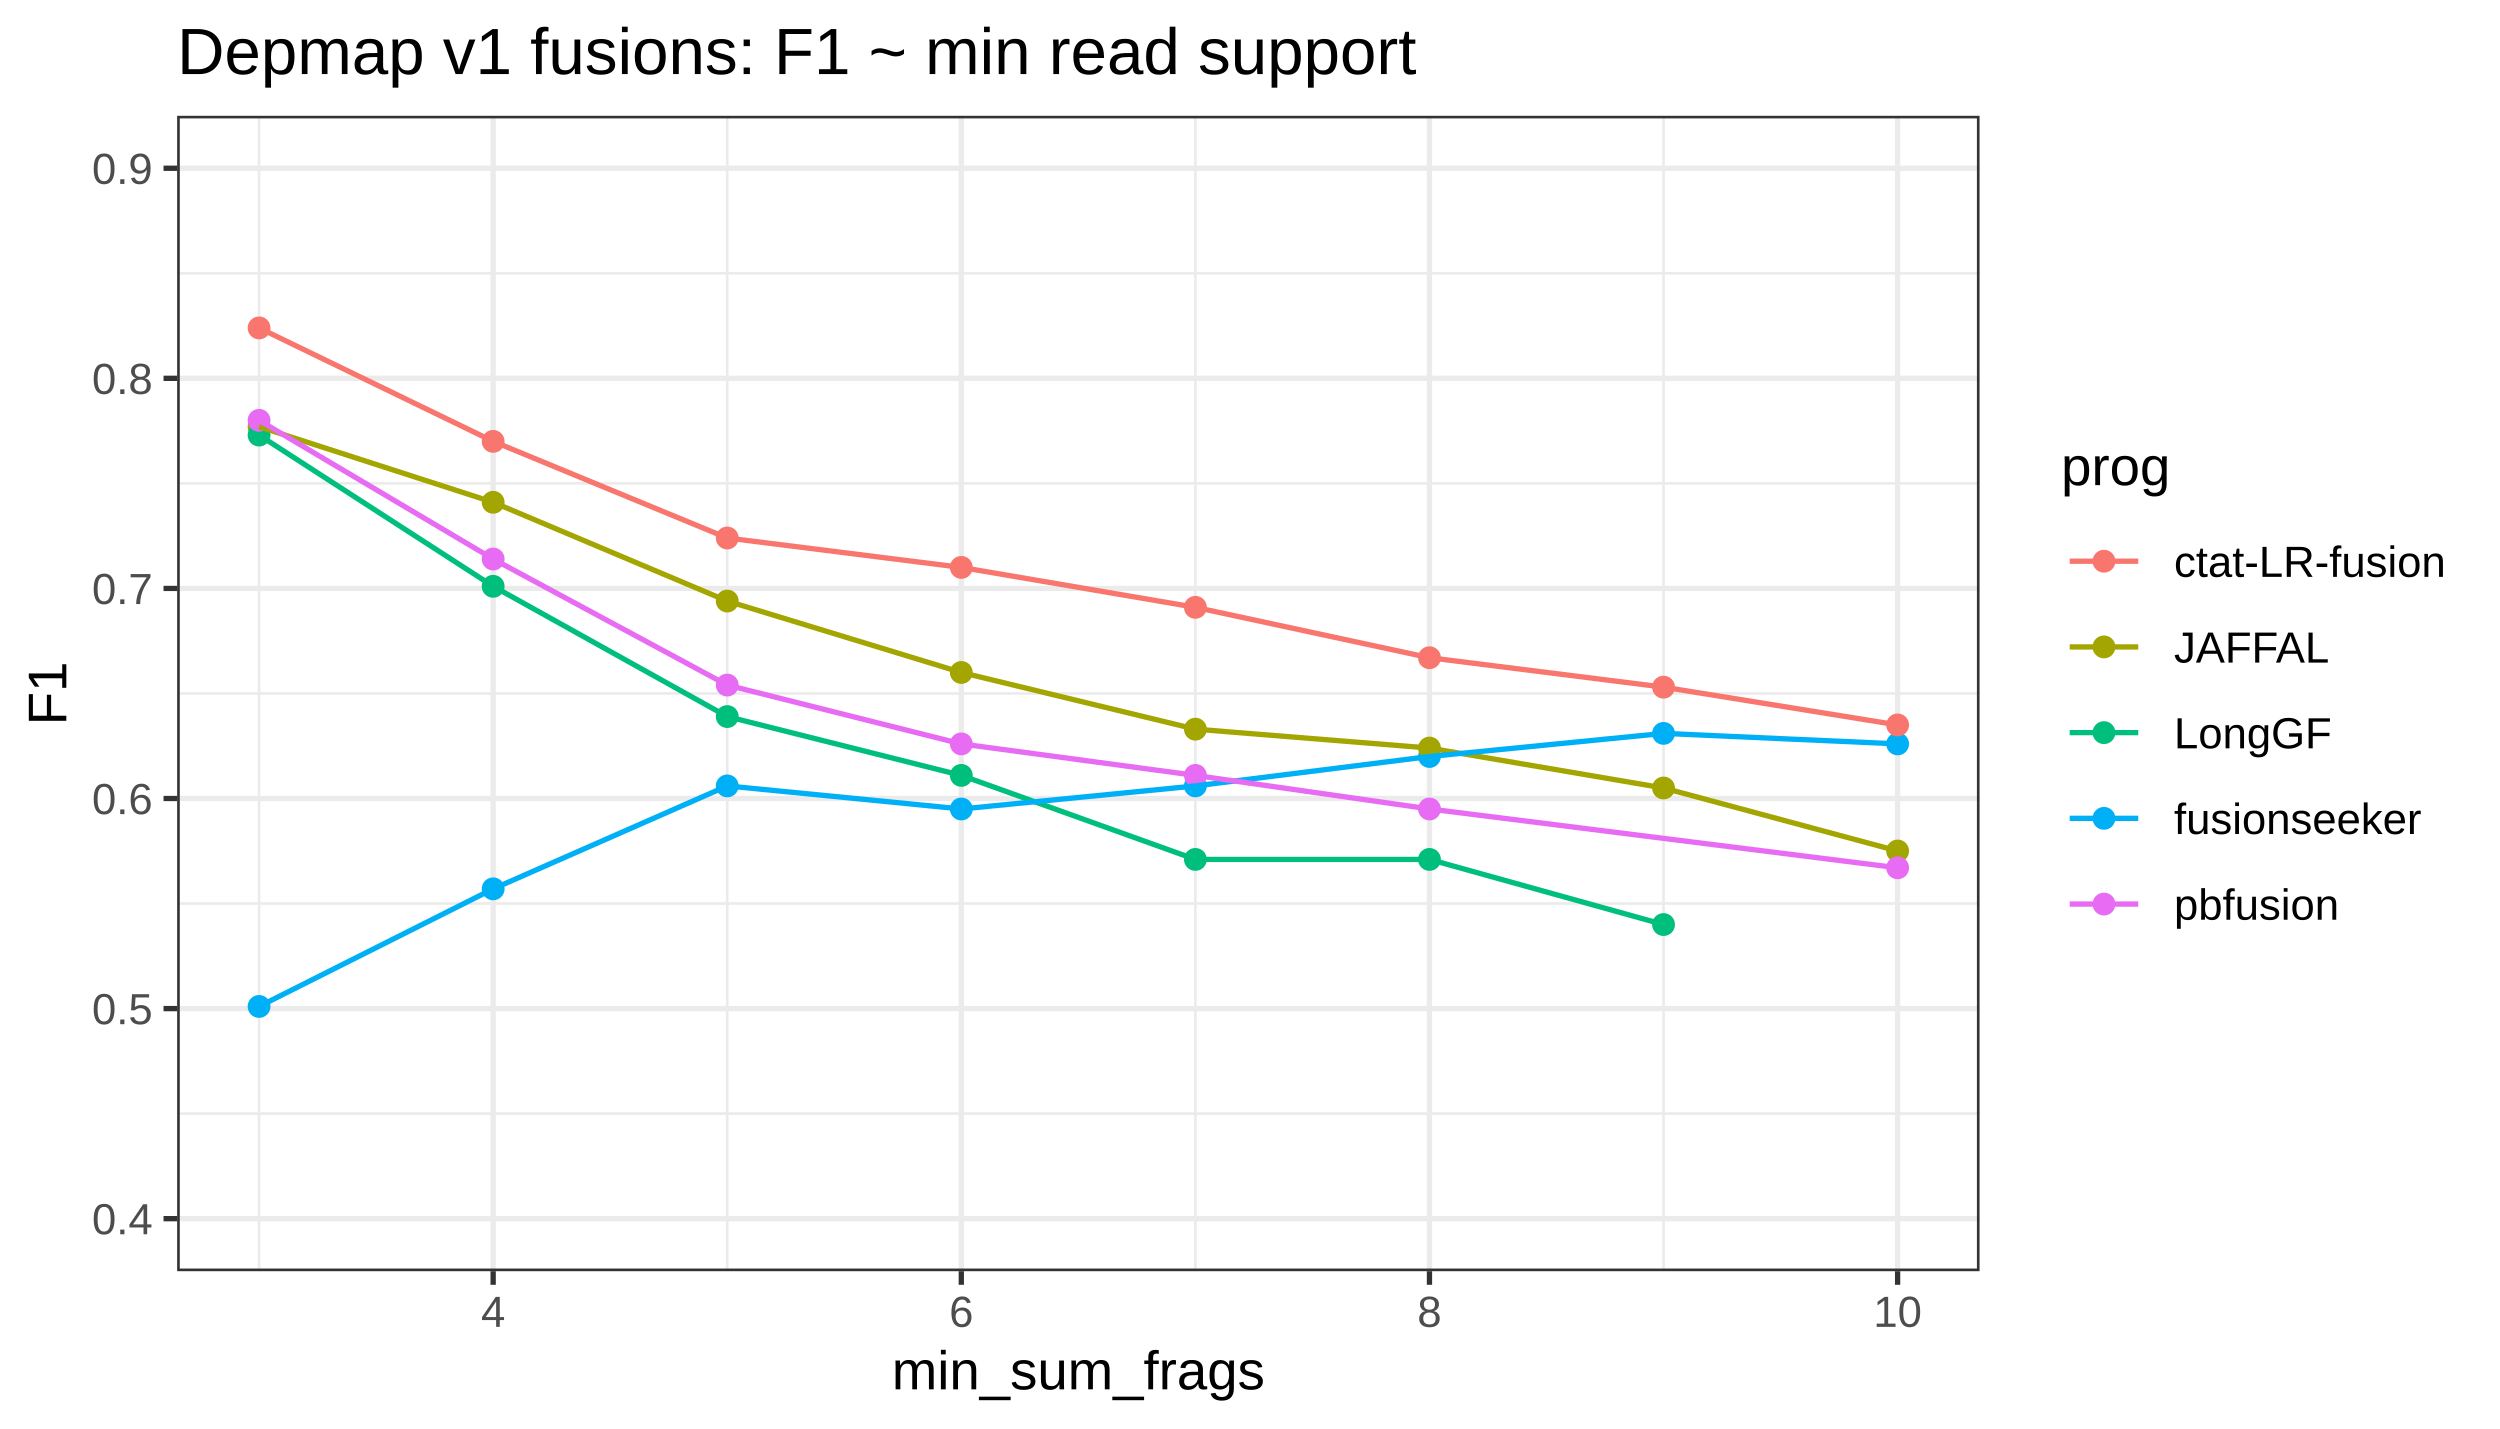
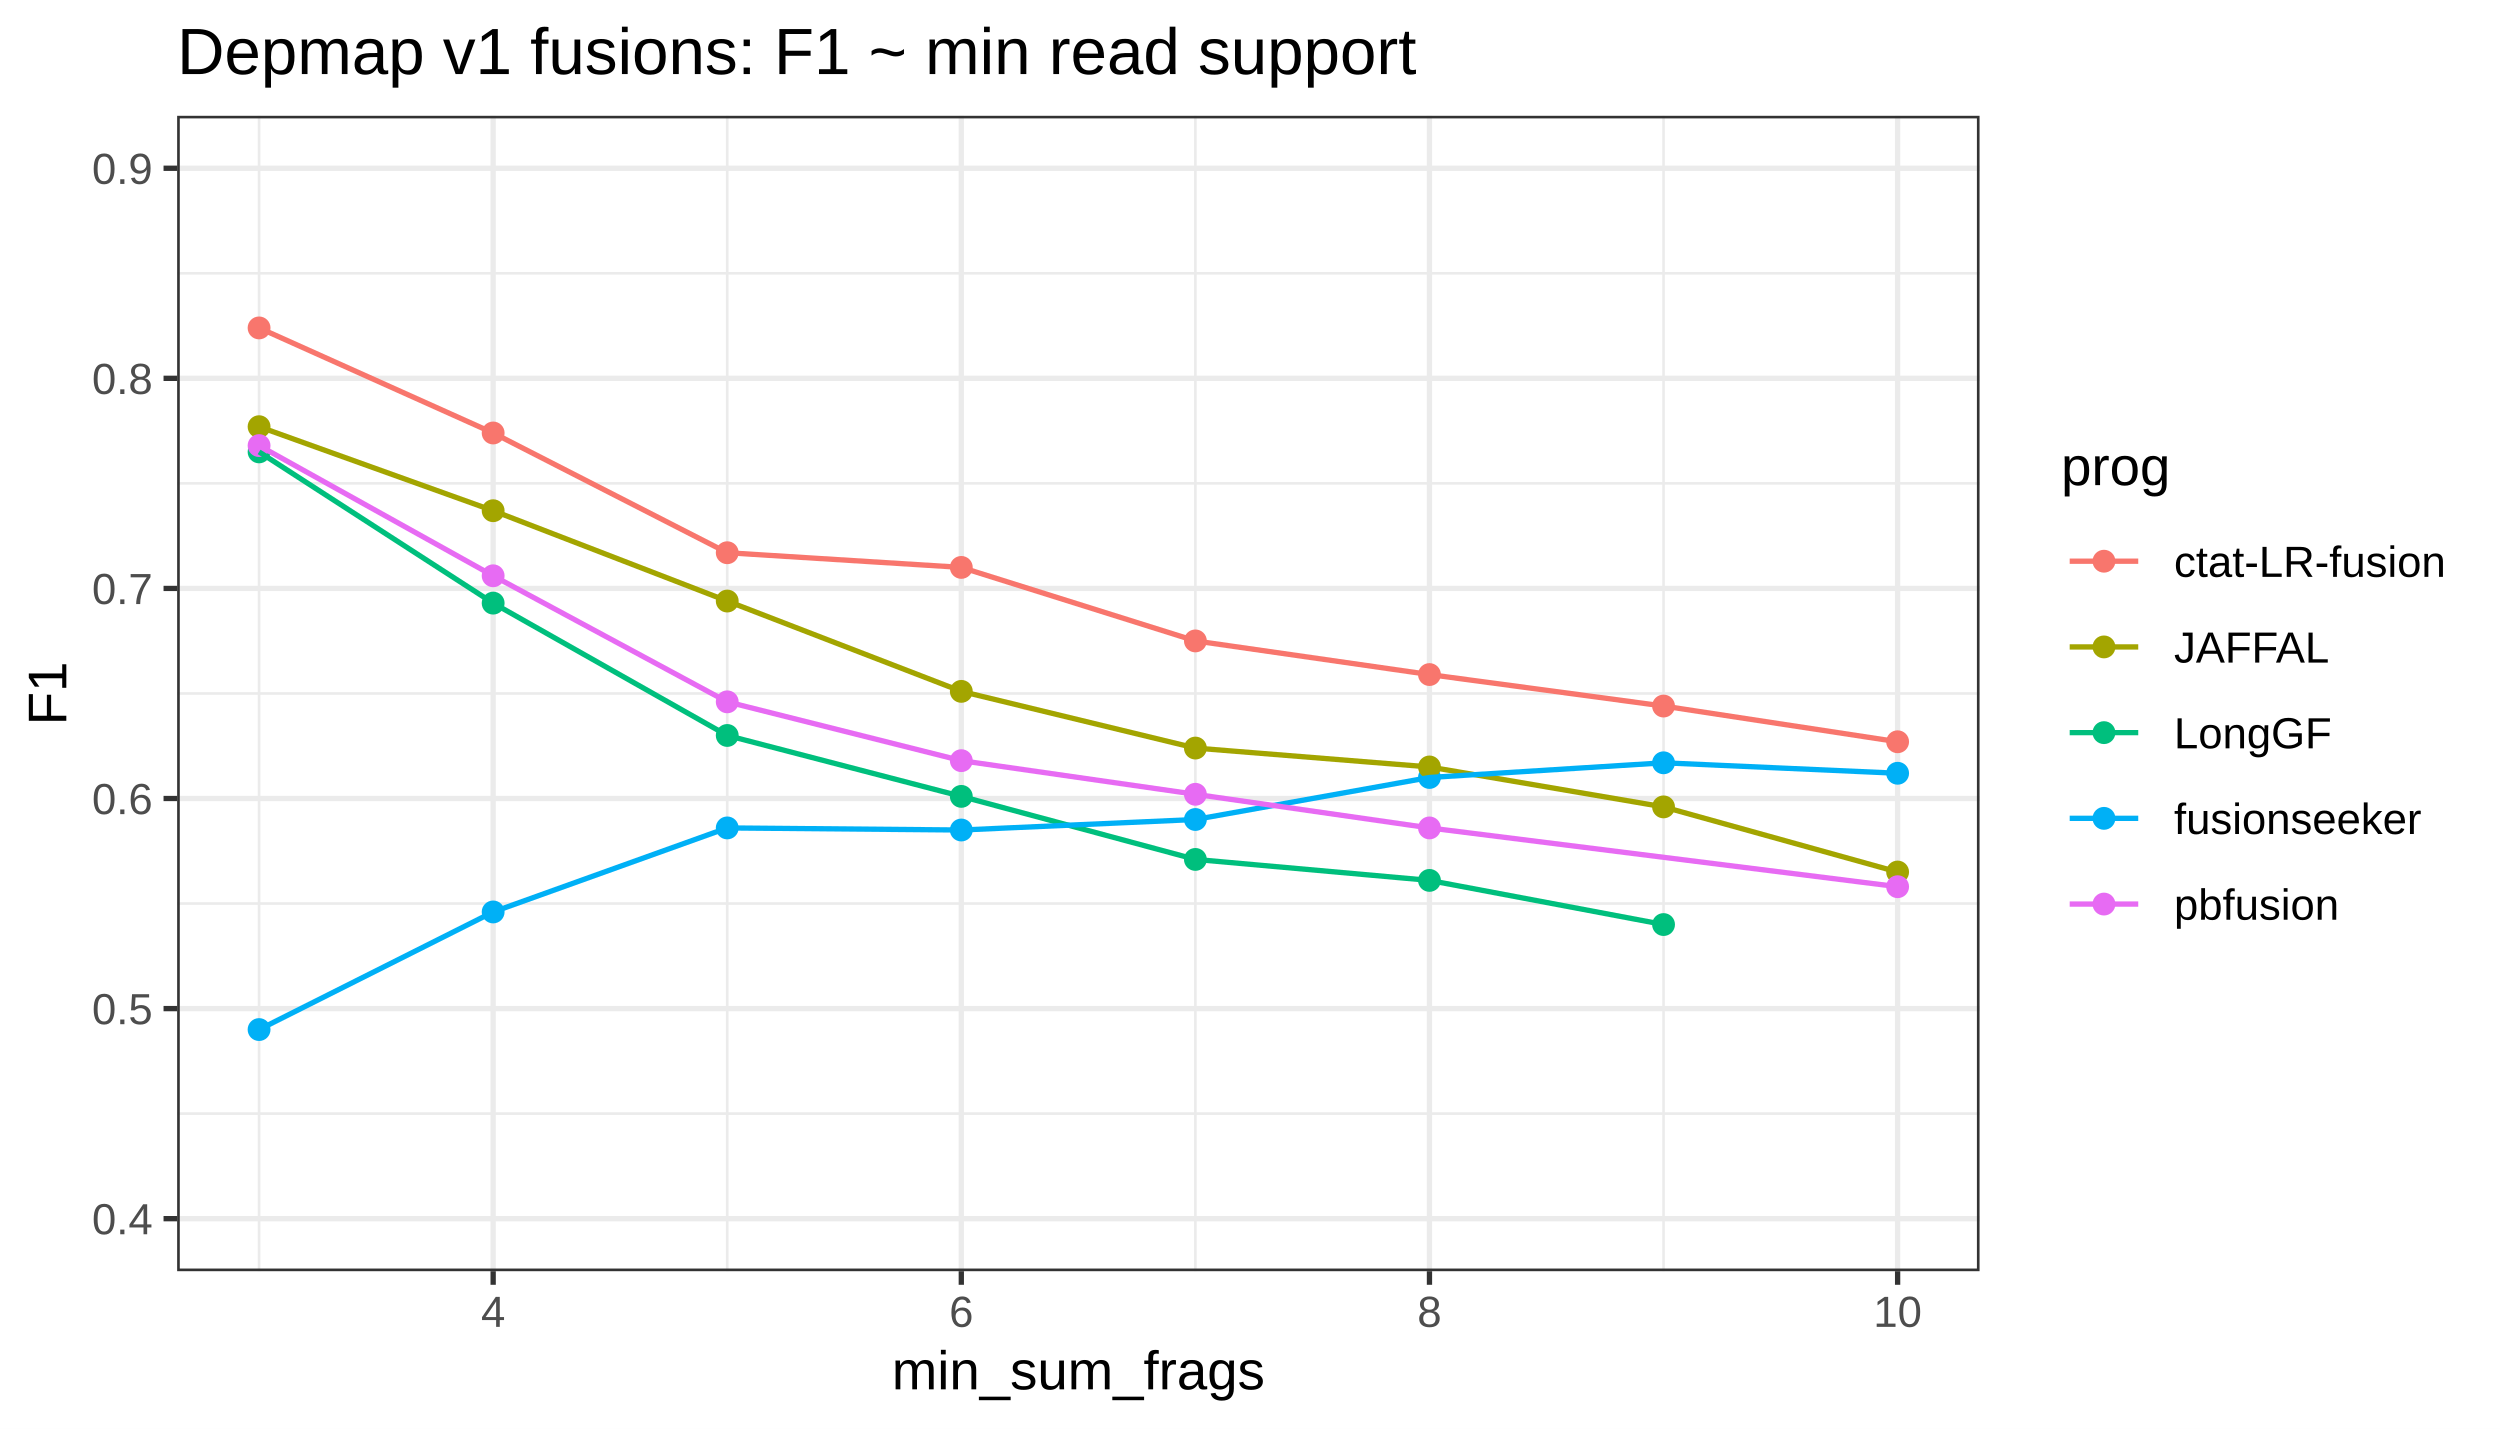
<svg xmlns="http://www.w3.org/2000/svg" class="svglite" width="504.00pt" height="288.00pt" viewBox="0 0 504.00 288.00">
  <defs>
    <style type="text/css">
    .svglite line, .svglite polyline, .svglite polygon, .svglite path, .svglite rect, .svglite circle {
      fill: none;
      stroke: #000000;
      stroke-linecap: round;
      stroke-linejoin: round;
      stroke-miterlimit: 10.00;
    }
    .svglite text {
      white-space: pre;
    }
  </style>
  </defs>
  <rect width="100%" height="100%" style="stroke: none; fill: #FFFFFF;" />
  <defs>
    <clipPath id="cpMC4wMHw1MDQuMDB8MC4wMHwyODguMDA=">
      <rect x="0.00" y="0.00" width="504.00" height="288.00" />
    </clipPath>
  </defs>
  <g clip-path="url(#cpMC4wMHw1MDQuMDB8MC4wMHwyODguMDA=)">
    <rect x="0.00" y="0.00" width="504.00" height="288.00" style="stroke-width: 1.07; stroke: #FFFFFF; fill: #FFFFFF;" />
  </g>
  <defs>
    <clipPath id="cpMzUuNzF8Mzk5LjA4fDIzLjM0fDI1Ni4yNw==">
      <rect x="35.71" y="23.34" width="363.37" height="232.93" />
    </clipPath>
  </defs>
  <g clip-path="url(#cpMzUuNzF8Mzk5LjA4fDIzLjM0fDI1Ni4yNw==)">
    <rect x="35.71" y="23.34" width="363.37" height="232.93" style="stroke-width: 1.07; stroke: none; fill: #FFFFFF;" />
    <polyline points="35.71,224.50 399.08,224.50 " style="stroke-width: 0.53; stroke: #EBEBEB; stroke-linecap: butt;" />
    <polyline points="35.71,182.15 399.08,182.15 " style="stroke-width: 0.53; stroke: #EBEBEB; stroke-linecap: butt;" />
    <polyline points="35.71,139.80 399.08,139.80 " style="stroke-width: 0.53; stroke: #EBEBEB; stroke-linecap: butt;" />
    <polyline points="35.71,97.45 399.08,97.45 " style="stroke-width: 0.53; stroke: #EBEBEB; stroke-linecap: butt;" />
    <polyline points="35.71,55.10 399.08,55.10 " style="stroke-width: 0.53; stroke: #EBEBEB; stroke-linecap: butt;" />
    <polyline points="52.23,256.27 52.23,23.34 " style="stroke-width: 0.53; stroke: #EBEBEB; stroke-linecap: butt;" />
    <polyline points="146.61,256.27 146.61,23.34 " style="stroke-width: 0.53; stroke: #EBEBEB; stroke-linecap: butt;" />
    <polyline points="240.99,256.27 240.99,23.34 " style="stroke-width: 0.53; stroke: #EBEBEB; stroke-linecap: butt;" />
    <polyline points="335.37,256.27 335.37,23.34 " style="stroke-width: 0.53; stroke: #EBEBEB; stroke-linecap: butt;" />
    <polyline points="35.71,245.68 399.08,245.68 " style="stroke-width: 1.07; stroke: #EBEBEB; stroke-linecap: butt;" />
    <polyline points="35.71,203.33 399.08,203.33 " style="stroke-width: 1.07; stroke: #EBEBEB; stroke-linecap: butt;" />
    <polyline points="35.71,160.98 399.08,160.98 " style="stroke-width: 1.07; stroke: #EBEBEB; stroke-linecap: butt;" />
    <polyline points="35.71,118.63 399.08,118.63 " style="stroke-width: 1.07; stroke: #EBEBEB; stroke-linecap: butt;" />
    <polyline points="35.71,76.27 399.08,76.27 " style="stroke-width: 1.07; stroke: #EBEBEB; stroke-linecap: butt;" />
    <polyline points="35.71,33.92 399.08,33.92 " style="stroke-width: 1.07; stroke: #EBEBEB; stroke-linecap: butt;" />
    <polyline points="99.42,256.27 99.42,23.34 " style="stroke-width: 1.07; stroke: #EBEBEB; stroke-linecap: butt;" />
    <polyline points="193.80,256.27 193.80,23.34 " style="stroke-width: 1.07; stroke: #EBEBEB; stroke-linecap: butt;" />
    <polyline points="288.18,256.27 288.18,23.34 " style="stroke-width: 1.07; stroke: #EBEBEB; stroke-linecap: butt;" />
    <polyline points="382.56,256.27 382.56,23.34 " style="stroke-width: 1.07; stroke: #EBEBEB; stroke-linecap: butt;" />
-     <circle cx="52.23" cy="202.90" r="1.95" style="stroke-width: 0.71; stroke: #00B0F6; fill: #00B0F6;" />
-     <circle cx="99.42" cy="179.19" r="1.95" style="stroke-width: 0.71; stroke: #00B0F6; fill: #00B0F6;" />
-     <circle cx="146.61" cy="158.44" r="1.95" style="stroke-width: 0.71; stroke: #00B0F6; fill: #00B0F6;" />
-     <circle cx="193.80" cy="163.09" r="1.95" style="stroke-width: 0.71; stroke: #00B0F6; fill: #00B0F6;" />
-     <circle cx="240.99" cy="158.44" r="1.95" style="stroke-width: 0.71; stroke: #00B0F6; fill: #00B0F6;" />
-     <circle cx="288.18" cy="152.51" r="1.95" style="stroke-width: 0.71; stroke: #00B0F6; fill: #00B0F6;" />
-     <circle cx="335.37" cy="147.85" r="1.95" style="stroke-width: 0.71; stroke: #00B0F6; fill: #00B0F6;" />
-     <circle cx="382.56" cy="149.97" r="1.95" style="stroke-width: 0.71; stroke: #00B0F6; fill: #00B0F6;" />
+     <circle cx="52.23" cy="66.11" r="1.95" style="stroke-width: 0.71; stroke: #F8766D; fill: #F8766D;" />
+     <circle cx="99.42" cy="87.29" r="1.95" style="stroke-width: 0.71; stroke: #F8766D; fill: #F8766D;" />
+     <circle cx="146.61" cy="111.43" r="1.95" style="stroke-width: 0.71; stroke: #F8766D; fill: #F8766D;" />
+     <circle cx="193.80" cy="114.39" r="1.95" style="stroke-width: 0.71; stroke: #F8766D; fill: #F8766D;" />
+     <circle cx="240.99" cy="129.21" r="1.95" style="stroke-width: 0.71; stroke: #F8766D; fill: #F8766D;" />
+     <circle cx="288.18" cy="135.99" r="1.95" style="stroke-width: 0.71; stroke: #F8766D; fill: #F8766D;" />
+     <circle cx="335.37" cy="142.34" r="1.95" style="stroke-width: 0.71; stroke: #F8766D; fill: #F8766D;" />
+     <circle cx="382.56" cy="149.54" r="1.95" style="stroke-width: 0.71; stroke: #F8766D; fill: #F8766D;" />
+     <circle cx="52.23" cy="207.56" r="1.95" style="stroke-width: 0.71; stroke: #00B0F6; fill: #00B0F6;" />
+     <circle cx="99.42" cy="183.85" r="1.95" style="stroke-width: 0.71; stroke: #00B0F6; fill: #00B0F6;" />
+     <circle cx="146.61" cy="166.91" r="1.95" style="stroke-width: 0.71; stroke: #00B0F6; fill: #00B0F6;" />
+     <circle cx="193.80" cy="167.33" r="1.95" style="stroke-width: 0.71; stroke: #00B0F6; fill: #00B0F6;" />
+     <circle cx="240.99" cy="165.21" r="1.95" style="stroke-width: 0.71; stroke: #00B0F6; fill: #00B0F6;" />
+     <circle cx="288.18" cy="156.74" r="1.95" style="stroke-width: 0.71; stroke: #00B0F6; fill: #00B0F6;" />
+     <circle cx="335.37" cy="153.78" r="1.95" style="stroke-width: 0.71; stroke: #00B0F6; fill: #00B0F6;" />
+     <circle cx="382.56" cy="155.89" r="1.95" style="stroke-width: 0.71; stroke: #00B0F6; fill: #00B0F6;" />
+     <circle cx="52.23" cy="91.10" r="1.95" style="stroke-width: 0.71; stroke: #00BF7D; fill: #00BF7D;" />
+     <circle cx="99.42" cy="121.59" r="1.95" style="stroke-width: 0.71; stroke: #00BF7D; fill: #00BF7D;" />
+     <circle cx="146.61" cy="148.27" r="1.95" style="stroke-width: 0.71; stroke: #00BF7D; fill: #00BF7D;" />
+     <circle cx="193.80" cy="160.55" r="1.95" style="stroke-width: 0.71; stroke: #00BF7D; fill: #00BF7D;" />
+     <circle cx="240.99" cy="173.26" r="1.95" style="stroke-width: 0.71; stroke: #00BF7D; fill: #00BF7D;" />
+     <circle cx="288.18" cy="177.49" r="1.95" style="stroke-width: 0.71; stroke: #00BF7D; fill: #00BF7D;" />
+     <circle cx="335.37" cy="186.39" r="1.95" style="stroke-width: 0.71; stroke: #00BF7D; fill: #00BF7D;" />
    <circle cx="52.23" cy="86.02" r="1.95" style="stroke-width: 0.71; stroke: #A3A500; fill: #A3A500;" />
-     <circle cx="99.42" cy="101.26" r="1.95" style="stroke-width: 0.71; stroke: #A3A500; fill: #A3A500;" />
+     <circle cx="99.42" cy="102.96" r="1.95" style="stroke-width: 0.71; stroke: #A3A500; fill: #A3A500;" />
    <circle cx="146.61" cy="121.17" r="1.95" style="stroke-width: 0.71; stroke: #A3A500; fill: #A3A500;" />
-     <circle cx="193.80" cy="135.57" r="1.95" style="stroke-width: 0.71; stroke: #A3A500; fill: #A3A500;" />
-     <circle cx="240.99" cy="147.00" r="1.95" style="stroke-width: 0.71; stroke: #A3A500; fill: #A3A500;" />
-     <circle cx="288.18" cy="150.81" r="1.95" style="stroke-width: 0.71; stroke: #A3A500; fill: #A3A500;" />
-     <circle cx="335.37" cy="158.86" r="1.95" style="stroke-width: 0.71; stroke: #A3A500; fill: #A3A500;" />
-     <circle cx="382.56" cy="171.56" r="1.95" style="stroke-width: 0.71; stroke: #A3A500; fill: #A3A500;" />
-     <circle cx="52.23" cy="66.11" r="1.95" style="stroke-width: 0.71; stroke: #F8766D; fill: #F8766D;" />
-     <circle cx="99.42" cy="88.98" r="1.95" style="stroke-width: 0.71; stroke: #F8766D; fill: #F8766D;" />
-     <circle cx="146.61" cy="108.46" r="1.95" style="stroke-width: 0.71; stroke: #F8766D; fill: #F8766D;" />
-     <circle cx="193.80" cy="114.39" r="1.95" style="stroke-width: 0.71; stroke: #F8766D; fill: #F8766D;" />
-     <circle cx="240.99" cy="122.44" r="1.95" style="stroke-width: 0.71; stroke: #F8766D; fill: #F8766D;" />
-     <circle cx="288.18" cy="132.60" r="1.95" style="stroke-width: 0.71; stroke: #F8766D; fill: #F8766D;" />
-     <circle cx="335.37" cy="138.53" r="1.95" style="stroke-width: 0.71; stroke: #F8766D; fill: #F8766D;" />
-     <circle cx="382.56" cy="146.15" r="1.95" style="stroke-width: 0.71; stroke: #F8766D; fill: #F8766D;" />
-     <circle cx="52.23" cy="87.71" r="1.95" style="stroke-width: 0.71; stroke: #00BF7D; fill: #00BF7D;" />
-     <circle cx="99.42" cy="118.20" r="1.95" style="stroke-width: 0.71; stroke: #00BF7D; fill: #00BF7D;" />
-     <circle cx="146.61" cy="144.46" r="1.95" style="stroke-width: 0.71; stroke: #00BF7D; fill: #00BF7D;" />
-     <circle cx="193.80" cy="156.32" r="1.95" style="stroke-width: 0.71; stroke: #00BF7D; fill: #00BF7D;" />
-     <circle cx="240.99" cy="173.26" r="1.95" style="stroke-width: 0.71; stroke: #00BF7D; fill: #00BF7D;" />
-     <circle cx="288.18" cy="173.26" r="1.95" style="stroke-width: 0.71; stroke: #00BF7D; fill: #00BF7D;" />
-     <circle cx="335.37" cy="186.39" r="1.95" style="stroke-width: 0.71; stroke: #00BF7D; fill: #00BF7D;" />
-     <circle cx="52.23" cy="84.74" r="1.95" style="stroke-width: 0.71; stroke: #E76BF3; fill: #E76BF3;" />
-     <circle cx="99.42" cy="112.70" r="1.95" style="stroke-width: 0.71; stroke: #E76BF3; fill: #E76BF3;" />
-     <circle cx="146.61" cy="138.11" r="1.95" style="stroke-width: 0.71; stroke: #E76BF3; fill: #E76BF3;" />
-     <circle cx="193.80" cy="149.97" r="1.95" style="stroke-width: 0.71; stroke: #E76BF3; fill: #E76BF3;" />
-     <circle cx="240.99" cy="156.32" r="1.95" style="stroke-width: 0.71; stroke: #E76BF3; fill: #E76BF3;" />
-     <circle cx="288.18" cy="163.09" r="1.95" style="stroke-width: 0.71; stroke: #E76BF3; fill: #E76BF3;" />
-     <circle cx="382.56" cy="174.95" r="1.95" style="stroke-width: 0.71; stroke: #E76BF3; fill: #E76BF3;" />
-     <polyline points="52.23,66.11 99.42,88.98 146.61,108.46 193.80,114.39 240.99,122.44 288.18,132.60 335.37,138.53 382.56,146.15 " style="stroke-width: 1.07; stroke: #F8766D; stroke-linecap: butt;" />
-     <polyline points="52.23,86.02 99.42,101.26 146.61,121.17 193.80,135.57 240.99,147.00 288.18,150.81 335.37,158.86 382.56,171.56 " style="stroke-width: 1.07; stroke: #A3A500; stroke-linecap: butt;" />
-     <polyline points="52.23,87.71 99.42,118.20 146.61,144.46 193.80,156.32 240.99,173.26 288.18,173.26 335.37,186.39 " style="stroke-width: 1.07; stroke: #00BF7D; stroke-linecap: butt;" />
-     <polyline points="52.23,202.90 99.42,179.19 146.61,158.44 193.80,163.09 240.99,158.44 288.18,152.51 335.37,147.85 382.56,149.97 " style="stroke-width: 1.07; stroke: #00B0F6; stroke-linecap: butt;" />
-     <polyline points="52.23,84.74 99.42,112.70 146.61,138.11 193.80,149.97 240.99,156.32 288.18,163.09 382.56,174.95 " style="stroke-width: 1.07; stroke: #E76BF3; stroke-linecap: butt;" />
+     <circle cx="193.80" cy="139.38" r="1.95" style="stroke-width: 0.71; stroke: #A3A500; fill: #A3A500;" />
+     <circle cx="240.99" cy="150.81" r="1.95" style="stroke-width: 0.71; stroke: #A3A500; fill: #A3A500;" />
+     <circle cx="288.18" cy="154.62" r="1.95" style="stroke-width: 0.71; stroke: #A3A500; fill: #A3A500;" />
+     <circle cx="335.37" cy="162.67" r="1.95" style="stroke-width: 0.71; stroke: #A3A500; fill: #A3A500;" />
+     <circle cx="382.56" cy="175.80" r="1.95" style="stroke-width: 0.71; stroke: #A3A500; fill: #A3A500;" />
+     <circle cx="52.23" cy="89.83" r="1.95" style="stroke-width: 0.71; stroke: #E76BF3; fill: #E76BF3;" />
+     <circle cx="99.42" cy="116.08" r="1.95" style="stroke-width: 0.71; stroke: #E76BF3; fill: #E76BF3;" />
+     <circle cx="146.61" cy="141.49" r="1.95" style="stroke-width: 0.71; stroke: #E76BF3; fill: #E76BF3;" />
+     <circle cx="193.80" cy="153.35" r="1.95" style="stroke-width: 0.71; stroke: #E76BF3; fill: #E76BF3;" />
+     <circle cx="240.99" cy="160.13" r="1.95" style="stroke-width: 0.71; stroke: #E76BF3; fill: #E76BF3;" />
+     <circle cx="288.18" cy="166.91" r="1.95" style="stroke-width: 0.71; stroke: #E76BF3; fill: #E76BF3;" />
+     <circle cx="382.56" cy="178.76" r="1.95" style="stroke-width: 0.71; stroke: #E76BF3; fill: #E76BF3;" />
+     <polyline points="52.23,66.11 99.42,87.29 146.61,111.43 193.80,114.39 240.99,129.21 288.18,135.99 335.37,142.34 382.56,149.54 " style="stroke-width: 1.07; stroke: #F8766D; stroke-linecap: butt;" />
+     <polyline points="52.23,86.02 99.42,102.96 146.61,121.17 193.80,139.38 240.99,150.81 288.18,154.62 335.37,162.67 382.56,175.80 " style="stroke-width: 1.07; stroke: #A3A500; stroke-linecap: butt;" />
+     <polyline points="52.23,91.10 99.42,121.59 146.61,148.27 193.80,160.55 240.99,173.26 288.18,177.49 335.37,186.39 " style="stroke-width: 1.07; stroke: #00BF7D; stroke-linecap: butt;" />
+     <polyline points="52.23,207.56 99.42,183.85 146.61,166.91 193.80,167.33 240.99,165.21 288.18,156.74 335.37,153.78 382.56,155.89 " style="stroke-width: 1.07; stroke: #00B0F6; stroke-linecap: butt;" />
+     <polyline points="52.23,89.83 99.42,116.08 146.61,141.49 193.80,153.35 240.99,160.13 288.18,166.91 382.56,178.76 " style="stroke-width: 1.07; stroke: #E76BF3; stroke-linecap: butt;" />
    <rect x="35.71" y="23.34" width="363.37" height="232.93" style="stroke-width: 1.07; stroke: #333333;" />
  </g>
  <g clip-path="url(#cpMC4wMHw1MDQuMDB8MC4wMHwyODguMDA=)">
    <text x="30.78" y="248.83" text-anchor="end" style="font-size: 8.80px;fill: #4D4D4D; font-family: &quot;Arial&quot;;" textLength="12.23px" lengthAdjust="spacingAndGlyphs">0.4</text>
    <text x="30.78" y="206.48" text-anchor="end" style="font-size: 8.80px;fill: #4D4D4D; font-family: &quot;Arial&quot;;" textLength="12.23px" lengthAdjust="spacingAndGlyphs">0.5</text>
    <text x="30.78" y="164.13" text-anchor="end" style="font-size: 8.80px;fill: #4D4D4D; font-family: &quot;Arial&quot;;" textLength="12.23px" lengthAdjust="spacingAndGlyphs">0.6</text>
    <text x="30.78" y="121.78" text-anchor="end" style="font-size: 8.80px;fill: #4D4D4D; font-family: &quot;Arial&quot;;" textLength="12.23px" lengthAdjust="spacingAndGlyphs">0.7</text>
    <text x="30.78" y="79.43" text-anchor="end" style="font-size: 8.80px;fill: #4D4D4D; font-family: &quot;Arial&quot;;" textLength="12.23px" lengthAdjust="spacingAndGlyphs">0.8</text>
    <text x="30.78" y="37.08" text-anchor="end" style="font-size: 8.80px;fill: #4D4D4D; font-family: &quot;Arial&quot;;" textLength="12.23px" lengthAdjust="spacingAndGlyphs">0.9</text>
    <polyline points="32.97,245.68 35.71,245.68 " style="stroke-width: 1.07; stroke: #333333; stroke-linecap: butt;" />
    <polyline points="32.97,203.33 35.71,203.33 " style="stroke-width: 1.07; stroke: #333333; stroke-linecap: butt;" />
    <polyline points="32.97,160.98 35.71,160.98 " style="stroke-width: 1.07; stroke: #333333; stroke-linecap: butt;" />
    <polyline points="32.97,118.63 35.71,118.63 " style="stroke-width: 1.07; stroke: #333333; stroke-linecap: butt;" />
    <polyline points="32.97,76.27 35.71,76.27 " style="stroke-width: 1.07; stroke: #333333; stroke-linecap: butt;" />
    <polyline points="32.97,33.92 35.71,33.92 " style="stroke-width: 1.07; stroke: #333333; stroke-linecap: butt;" />
    <polyline points="99.42,259.01 99.42,256.27 " style="stroke-width: 1.07; stroke: #333333; stroke-linecap: butt;" />
    <polyline points="193.80,259.01 193.80,256.27 " style="stroke-width: 1.07; stroke: #333333; stroke-linecap: butt;" />
    <polyline points="288.18,259.01 288.18,256.27 " style="stroke-width: 1.07; stroke: #333333; stroke-linecap: butt;" />
    <polyline points="382.56,259.01 382.56,256.27 " style="stroke-width: 1.07; stroke: #333333; stroke-linecap: butt;" />
    <text x="99.42" y="267.50" text-anchor="middle" style="font-size: 8.80px;fill: #4D4D4D; font-family: &quot;Arial&quot;;" textLength="4.90px" lengthAdjust="spacingAndGlyphs">4</text>
    <text x="193.80" y="267.50" text-anchor="middle" style="font-size: 8.80px;fill: #4D4D4D; font-family: &quot;Arial&quot;;" textLength="4.90px" lengthAdjust="spacingAndGlyphs">6</text>
    <text x="288.18" y="267.50" text-anchor="middle" style="font-size: 8.80px;fill: #4D4D4D; font-family: &quot;Arial&quot;;" textLength="4.90px" lengthAdjust="spacingAndGlyphs">8</text>
    <text x="382.56" y="267.50" text-anchor="middle" style="font-size: 8.80px;fill: #4D4D4D; font-family: &quot;Arial&quot;;" textLength="9.79px" lengthAdjust="spacingAndGlyphs">10</text>
    <text x="217.39" y="280.09" text-anchor="middle" style="font-size: 11.00px; font-family: &quot;Arial&quot;;" textLength="75.21px" lengthAdjust="spacingAndGlyphs">min_sum_frags</text>
    <text transform="translate(13.37,139.80) rotate(-90)" text-anchor="middle" style="font-size: 11.00px; font-family: &quot;Arial&quot;;" textLength="12.84px" lengthAdjust="spacingAndGlyphs">F1</text>
    <rect x="410.04" y="83.22" width="88.48" height="113.16" style="stroke-width: 1.07; stroke: none; fill: #FFFFFF;" />
    <text x="415.52" y="97.81" style="font-size: 11.00px; font-family: &quot;Arial&quot;;" textLength="22.02px" lengthAdjust="spacingAndGlyphs">prog</text>
    <rect x="415.52" y="104.50" width="17.28" height="17.28" style="stroke-width: 1.07; stroke: none; fill: #FFFFFF;" />
    <circle cx="424.16" cy="113.14" r="1.95" style="stroke-width: 0.71; stroke: #F8766D; fill: #F8766D;" />
    <line x1="417.25" y1="113.14" x2="431.07" y2="113.14" style="stroke-width: 1.07; stroke: #F8766D; stroke-linecap: butt;" />
    <rect x="415.52" y="121.78" width="17.28" height="17.28" style="stroke-width: 1.07; stroke: none; fill: #FFFFFF;" />
    <circle cx="424.16" cy="130.42" r="1.95" style="stroke-width: 0.71; stroke: #A3A500; fill: #A3A500;" />
    <line x1="417.25" y1="130.42" x2="431.07" y2="130.42" style="stroke-width: 1.07; stroke: #A3A500; stroke-linecap: butt;" />
    <rect x="415.52" y="139.06" width="17.28" height="17.28" style="stroke-width: 1.07; stroke: none; fill: #FFFFFF;" />
    <circle cx="424.16" cy="147.70" r="1.95" style="stroke-width: 0.71; stroke: #00BF7D; fill: #00BF7D;" />
    <line x1="417.25" y1="147.70" x2="431.07" y2="147.70" style="stroke-width: 1.07; stroke: #00BF7D; stroke-linecap: butt;" />
    <rect x="415.52" y="156.34" width="17.28" height="17.28" style="stroke-width: 1.07; stroke: none; fill: #FFFFFF;" />
    <circle cx="424.16" cy="164.98" r="1.95" style="stroke-width: 0.71; stroke: #00B0F6; fill: #00B0F6;" />
    <line x1="417.25" y1="164.98" x2="431.07" y2="164.98" style="stroke-width: 1.07; stroke: #00B0F6; stroke-linecap: butt;" />
    <rect x="415.52" y="173.62" width="17.28" height="17.28" style="stroke-width: 1.07; stroke: none; fill: #FFFFFF;" />
    <circle cx="424.16" cy="182.26" r="1.95" style="stroke-width: 0.71; stroke: #E76BF3; fill: #E76BF3;" />
    <line x1="417.25" y1="182.26" x2="431.07" y2="182.26" style="stroke-width: 1.07; stroke: #E76BF3; stroke-linecap: butt;" />
    <text x="438.28" y="116.30" style="font-size: 8.80px; font-family: &quot;Arial&quot;;" textLength="54.76px" lengthAdjust="spacingAndGlyphs">ctat-LR-fusion</text>
    <text x="438.28" y="133.58" style="font-size: 8.80px; font-family: &quot;Arial&quot;;" textLength="31.77px" lengthAdjust="spacingAndGlyphs">JAFFAL</text>
    <text x="438.28" y="150.86" style="font-size: 8.80px; font-family: &quot;Arial&quot;;" textLength="31.80px" lengthAdjust="spacingAndGlyphs">LongGF</text>
    <text x="438.28" y="168.14" style="font-size: 8.80px; font-family: &quot;Arial&quot;;" textLength="49.90px" lengthAdjust="spacingAndGlyphs">fusionseeker</text>
    <text x="438.28" y="185.42" style="font-size: 8.80px; font-family: &quot;Arial&quot;;" textLength="33.27px" lengthAdjust="spacingAndGlyphs">pbfusion</text>
    <text x="35.71" y="14.94" style="font-size: 13.20px; font-family: &quot;Arial&quot;;" textLength="249.66px" lengthAdjust="spacingAndGlyphs">Depmap v1 fusions: F1 ~ min read support</text>
  </g>
</svg>
